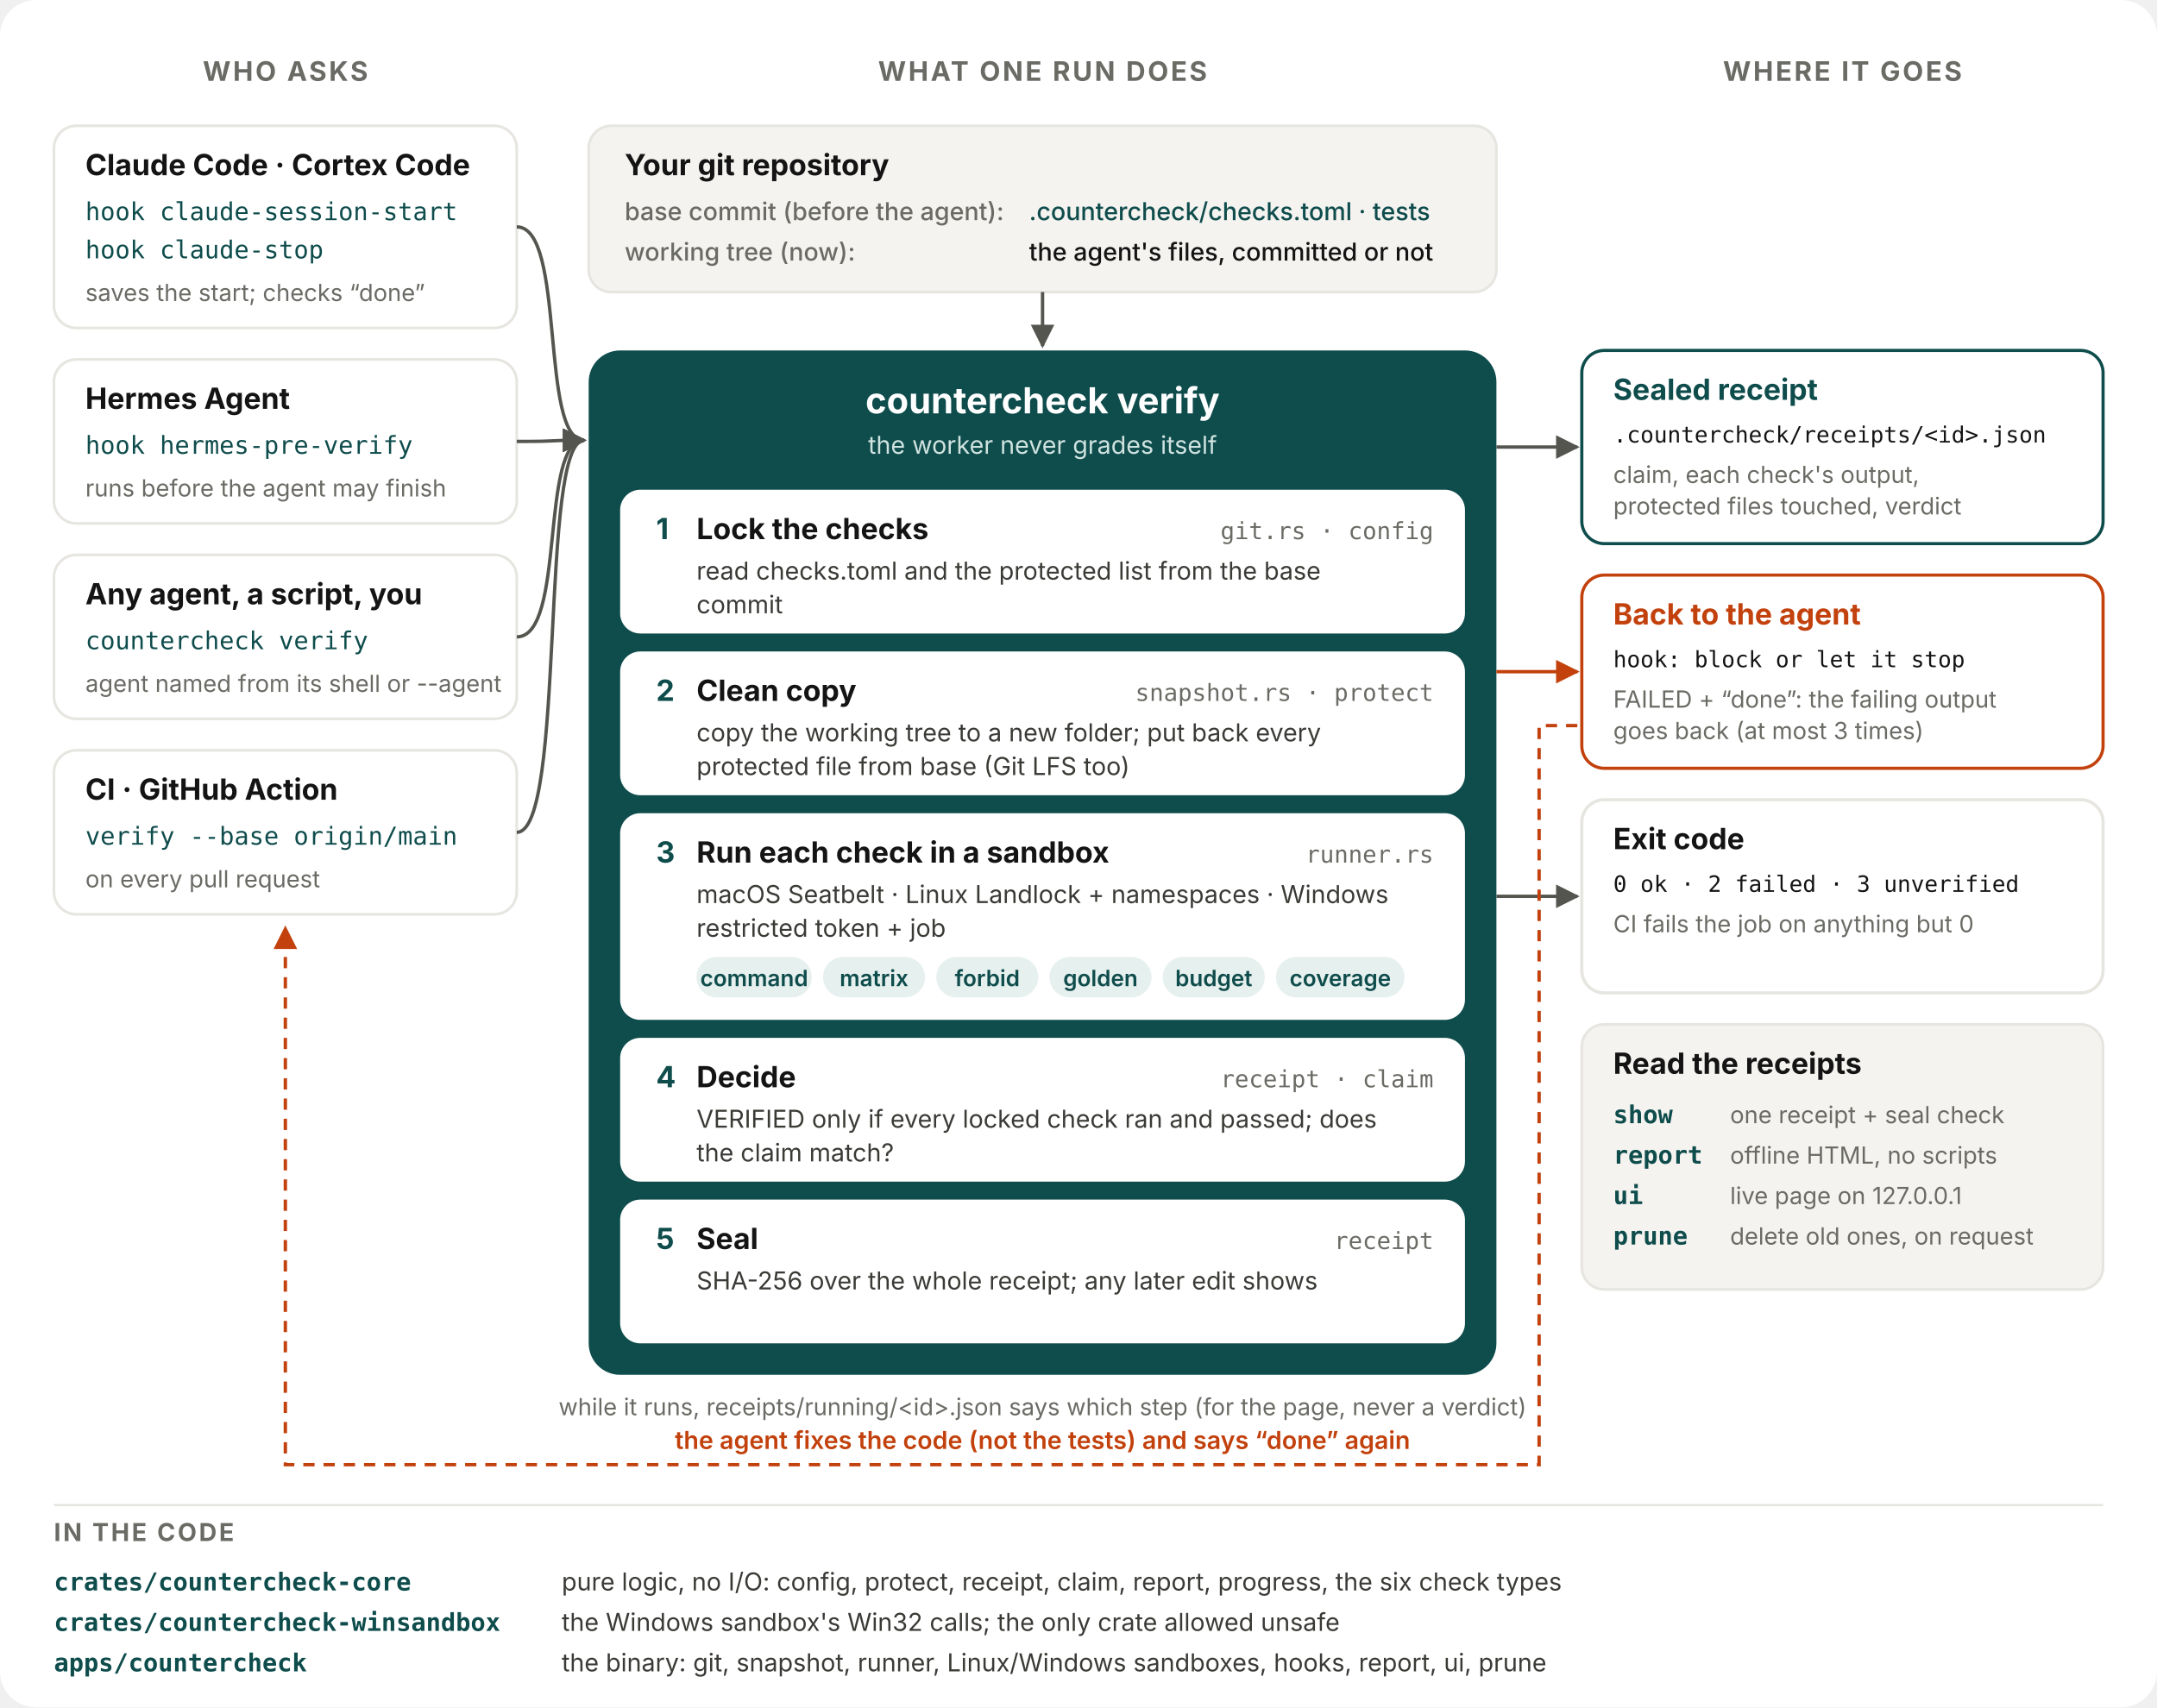
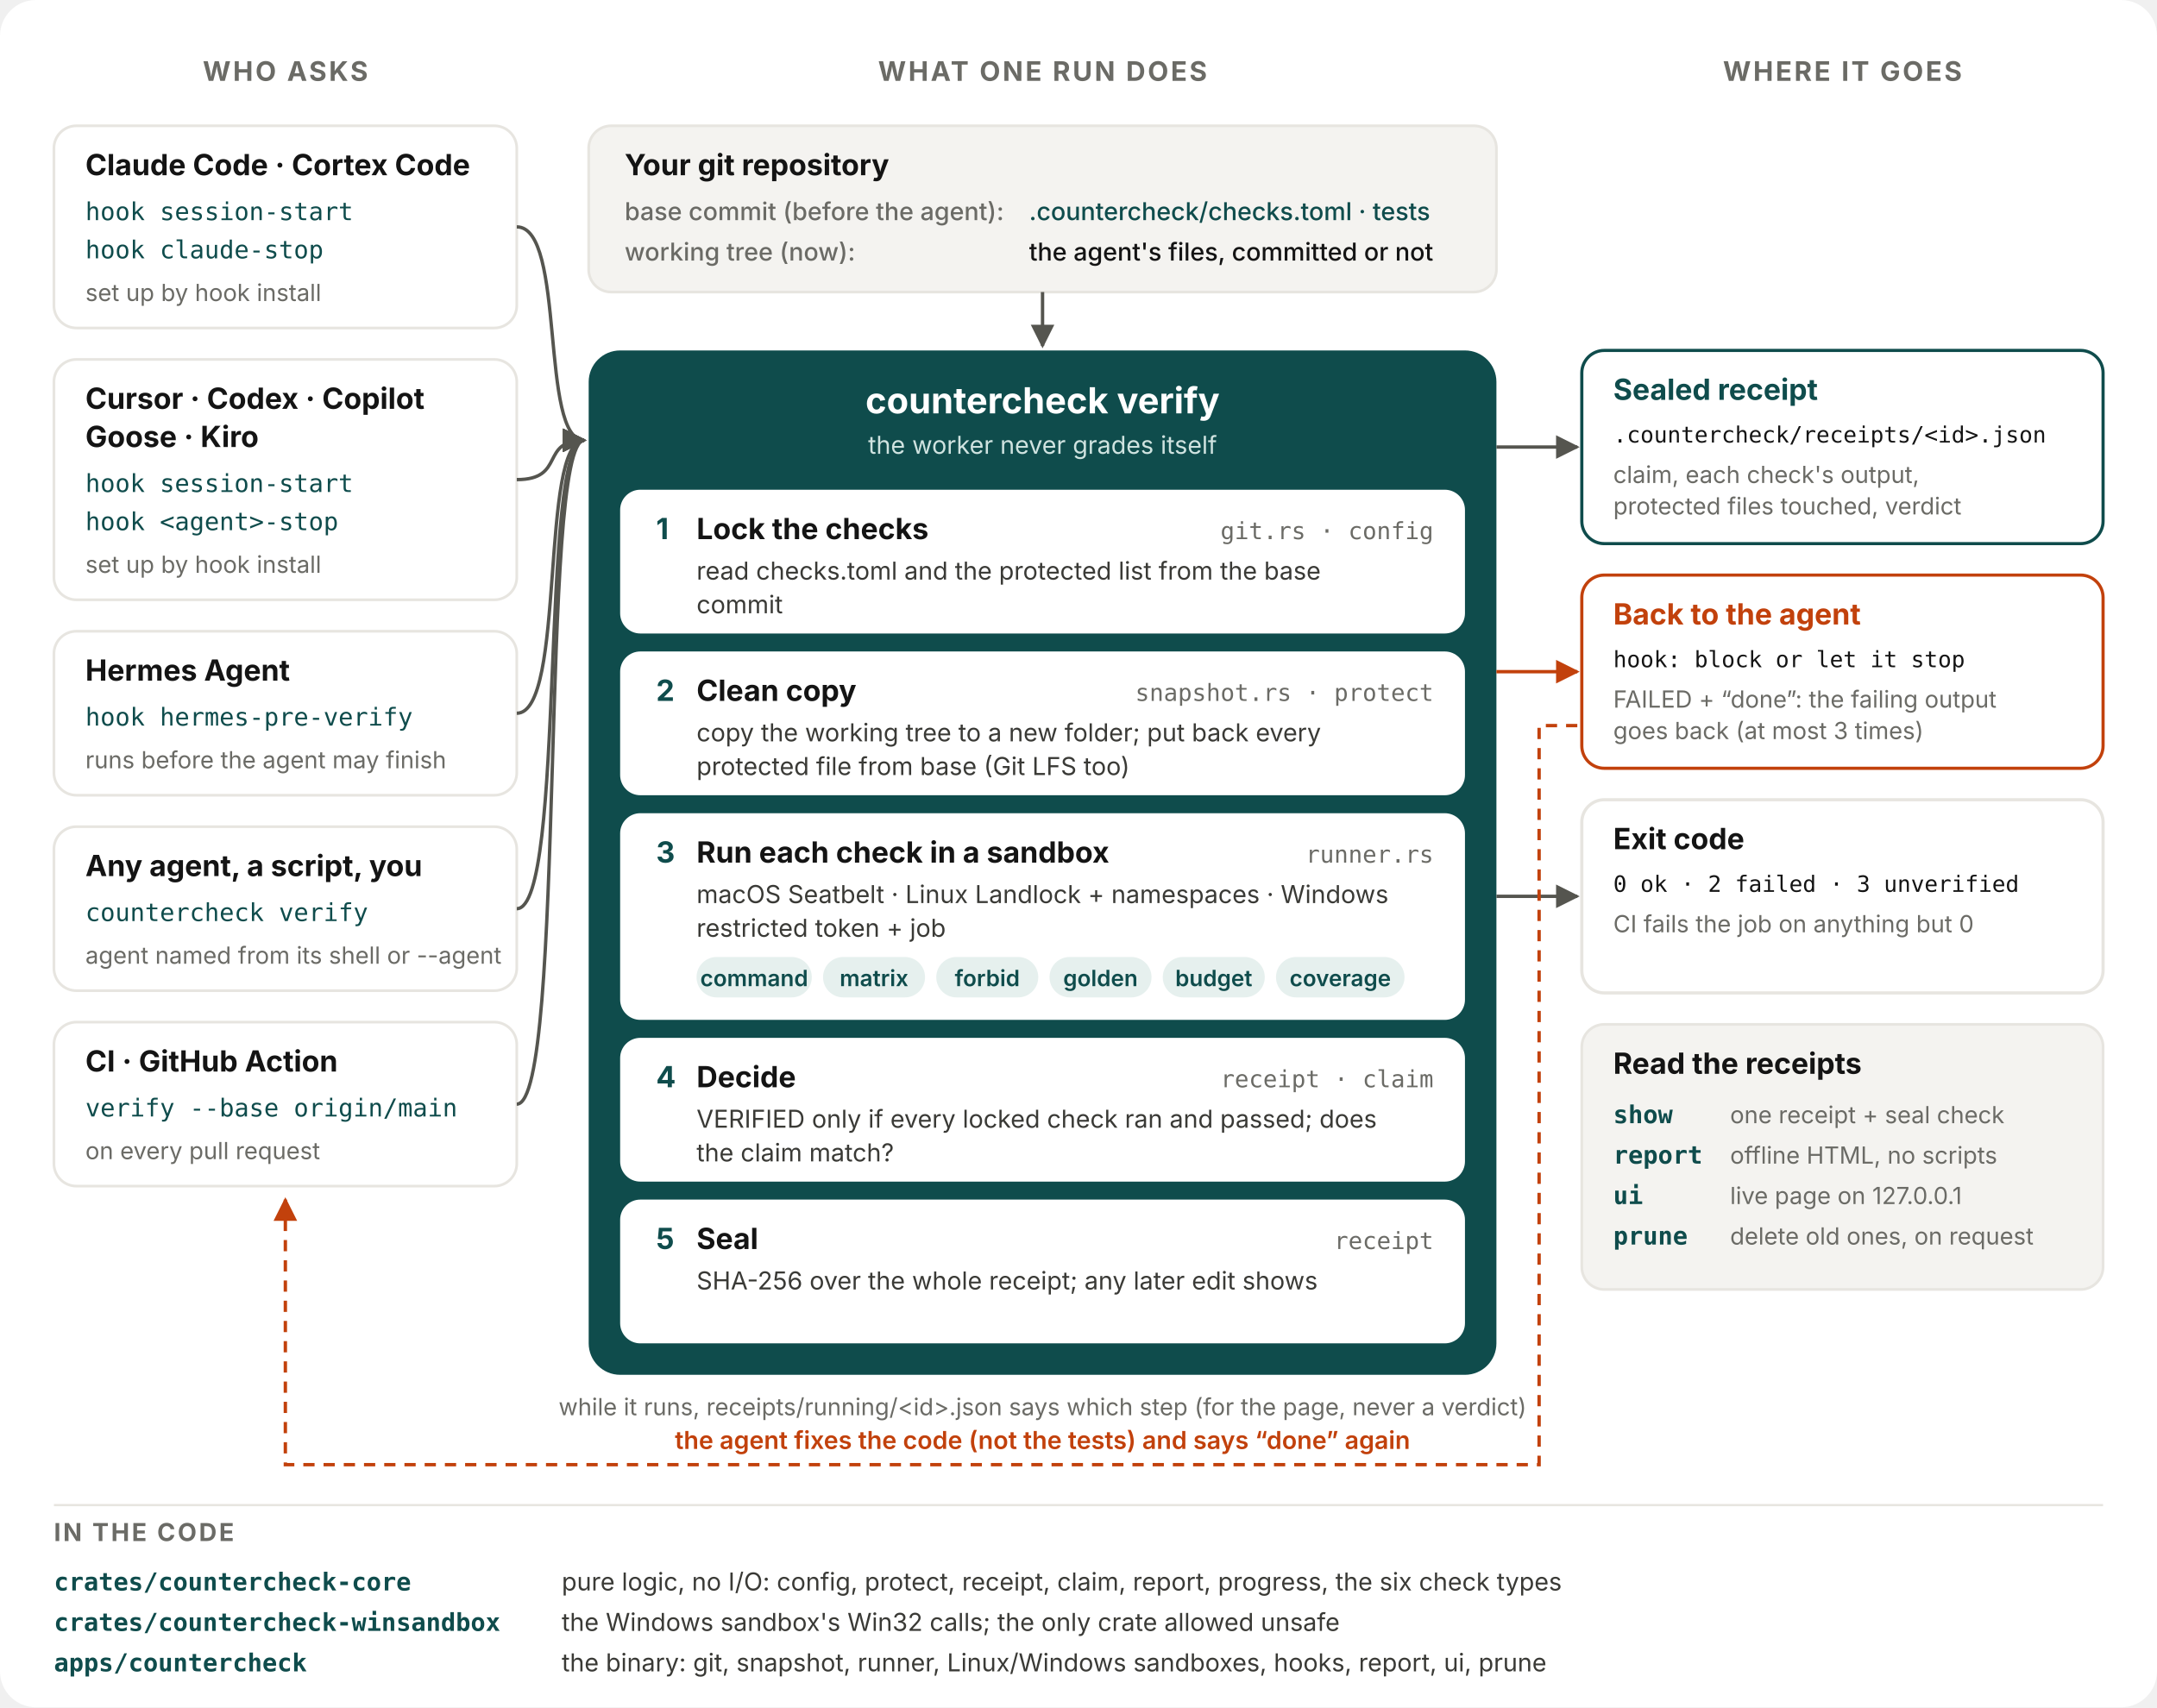
<svg xmlns="http://www.w3.org/2000/svg" width="960" height="760" viewBox="0 0 960 760" font-family="Inter, -apple-system, BlinkMacSystemFont, 'Segoe UI', Helvetica, Arial, sans-serif">
  <defs>
    <marker id="a" viewBox="0 0 10 10" refX="9" refY="5" markerWidth="7" markerHeight="7" orient="auto-start-reverse">
      <path d="M0,0 L10,5 L0,10 z" fill="#55554F" />
    </marker>
    <marker id="ac" viewBox="0 0 10 10" refX="9" refY="5" markerWidth="7" markerHeight="7" orient="auto-start-reverse">
      <path d="M0,0 L10,5 L0,10 z" fill="#C2410C" />
    </marker>
  </defs>
  <rect width="960" height="760" rx="16" fill="#FFFFFF" />
  <text x="127.0" y="36" font-size="12" font-weight="700" fill="#6B6B66" text-anchor="middle" letter-spacing="1">WHO ASKS</text>
  <text x="464.0" y="36" font-size="12" font-weight="700" fill="#6B6B66" text-anchor="middle" letter-spacing="1">WHAT ONE RUN DOES</text>
  <text x="820.0" y="36" font-size="12" font-weight="700" fill="#6B6B66" text-anchor="middle" letter-spacing="1">WHERE IT GOES</text>
  <rect x="24" y="56" width="206" height="90" rx="10" fill="#FFFFFF" stroke="#E7E5E0" stroke-width="1.2" />
  <text x="38" y="78" font-size="13" font-weight="650" fill="#141414" text-anchor="start">Claude Code · Cortex Code</text>
-   <text x="38" y="98" font-size="11" font-weight="500" fill="#0F4C4C" text-anchor="start" font-family="'JetBrains Mono', ui-monospace, SFMono-Regular, Menlo, Consolas, monospace">hook claude-session-start</text>
+   <text x="38" y="98" font-size="11" font-weight="500" fill="#0F4C4C" text-anchor="start" font-family="'JetBrains Mono', ui-monospace, SFMono-Regular, Menlo, Consolas, monospace">hook session-start</text>
  <text x="38" y="115" font-size="11" font-weight="500" fill="#0F4C4C" text-anchor="start" font-family="'JetBrains Mono', ui-monospace, SFMono-Regular, Menlo, Consolas, monospace">hook claude-stop</text>
-   <text x="38" y="134" font-size="10.5" font-weight="400" fill="#6B6B66" text-anchor="start">saves the start; checks “done”</text>
-   <rect x="24" y="160" width="206" height="73" rx="10" fill="#FFFFFF" stroke="#E7E5E0" stroke-width="1.2" />
-   <text x="38" y="182" font-size="13" font-weight="650" fill="#141414" text-anchor="start">Hermes Agent</text>
-   <text x="38" y="202" font-size="11" font-weight="500" fill="#0F4C4C" text-anchor="start" font-family="'JetBrains Mono', ui-monospace, SFMono-Regular, Menlo, Consolas, monospace">hook hermes-pre-verify</text>
-   <text x="38" y="221" font-size="10.5" font-weight="400" fill="#6B6B66" text-anchor="start">runs before the agent may finish</text>
-   <rect x="24" y="247" width="206" height="73" rx="10" fill="#FFFFFF" stroke="#E7E5E0" stroke-width="1.2" />
-   <text x="38" y="269" font-size="13" font-weight="650" fill="#141414" text-anchor="start">Any agent, a script, you</text>
-   <text x="38" y="289" font-size="11" font-weight="500" fill="#0F4C4C" text-anchor="start" font-family="'JetBrains Mono', ui-monospace, SFMono-Regular, Menlo, Consolas, monospace">countercheck verify</text>
-   <text x="38" y="308" font-size="10.5" font-weight="400" fill="#6B6B66" text-anchor="start">agent named from its shell or --agent</text>
-   <rect x="24" y="334" width="206" height="73" rx="10" fill="#FFFFFF" stroke="#E7E5E0" stroke-width="1.2" />
-   <text x="38" y="356" font-size="13" font-weight="650" fill="#141414" text-anchor="start">CI · GitHub Action</text>
-   <text x="38" y="376" font-size="11" font-weight="500" fill="#0F4C4C" text-anchor="start" font-family="'JetBrains Mono', ui-monospace, SFMono-Regular, Menlo, Consolas, monospace">verify --base origin/main</text>
-   <text x="38" y="395" font-size="10.5" font-weight="400" fill="#6B6B66" text-anchor="start">on every pull request</text>
+   <text x="38" y="134" font-size="10.5" font-weight="400" fill="#6B6B66" text-anchor="start">set up by hook install</text>
+   <rect x="24" y="160" width="206" height="107" rx="10" fill="#FFFFFF" stroke="#E7E5E0" stroke-width="1.2" />
+   <text x="38" y="182" font-size="13" font-weight="650" fill="#141414" text-anchor="start">Cursor · Codex · Copilot</text>
+   <text x="38" y="199" font-size="13" font-weight="650" fill="#141414" text-anchor="start">Goose · Kiro</text>
+   <text x="38" y="219" font-size="11" font-weight="500" fill="#0F4C4C" text-anchor="start" font-family="'JetBrains Mono', ui-monospace, SFMono-Regular, Menlo, Consolas, monospace">hook session-start</text>
+   <text x="38" y="236" font-size="11" font-weight="500" fill="#0F4C4C" text-anchor="start" font-family="'JetBrains Mono', ui-monospace, SFMono-Regular, Menlo, Consolas, monospace">hook &lt;agent&gt;-stop</text>
+   <text x="38" y="255" font-size="10.5" font-weight="400" fill="#6B6B66" text-anchor="start">set up by hook install</text>
+   <rect x="24" y="281" width="206" height="73" rx="10" fill="#FFFFFF" stroke="#E7E5E0" stroke-width="1.2" />
+   <text x="38" y="303" font-size="13" font-weight="650" fill="#141414" text-anchor="start">Hermes Agent</text>
+   <text x="38" y="323" font-size="11" font-weight="500" fill="#0F4C4C" text-anchor="start" font-family="'JetBrains Mono', ui-monospace, SFMono-Regular, Menlo, Consolas, monospace">hook hermes-pre-verify</text>
+   <text x="38" y="342" font-size="10.5" font-weight="400" fill="#6B6B66" text-anchor="start">runs before the agent may finish</text>
+   <rect x="24" y="368" width="206" height="73" rx="10" fill="#FFFFFF" stroke="#E7E5E0" stroke-width="1.2" />
+   <text x="38" y="390" font-size="13" font-weight="650" fill="#141414" text-anchor="start">Any agent, a script, you</text>
+   <text x="38" y="410" font-size="11" font-weight="500" fill="#0F4C4C" text-anchor="start" font-family="'JetBrains Mono', ui-monospace, SFMono-Regular, Menlo, Consolas, monospace">countercheck verify</text>
+   <text x="38" y="429" font-size="10.5" font-weight="400" fill="#6B6B66" text-anchor="start">agent named from its shell or --agent</text>
+   <rect x="24" y="455" width="206" height="73" rx="10" fill="#FFFFFF" stroke="#E7E5E0" stroke-width="1.2" />
+   <text x="38" y="477" font-size="13" font-weight="650" fill="#141414" text-anchor="start">CI · GitHub Action</text>
+   <text x="38" y="497" font-size="11" font-weight="500" fill="#0F4C4C" text-anchor="start" font-family="'JetBrains Mono', ui-monospace, SFMono-Regular, Menlo, Consolas, monospace">verify --base origin/main</text>
+   <text x="38" y="516" font-size="10.5" font-weight="400" fill="#6B6B66" text-anchor="start">on every pull request</text>
  <rect x="262" y="56" width="404" height="74" rx="10" fill="#F4F3F0" stroke="#E7E5E0" stroke-width="1.2" />
  <text x="278" y="78" font-size="13" font-weight="650" fill="#141414" text-anchor="start">Your git repository</text>
  <text x="278" y="98" font-size="11" font-weight="500" fill="#6B6B66" text-anchor="start">base commit (before the agent):</text>
  <text x="458" y="98" font-size="11" font-weight="500" fill="#0F4C4C" text-anchor="start">.countercheck/checks.toml · tests</text>
  <text x="278" y="116" font-size="11" font-weight="500" fill="#6B6B66" text-anchor="start">working tree (now):</text>
  <text x="458" y="116" font-size="11" font-weight="500" fill="#141414" text-anchor="start">the agent's files, committed or not</text>
  <rect x="262" y="156" width="404" height="456" rx="14" fill="#0F4C4C" stroke="#0F4C4C" stroke-width="0" />
  <text x="464.0" y="184" font-size="16" font-weight="700" fill="#FFFFFF" text-anchor="middle">countercheck verify</text>
  <text x="464.0" y="202" font-size="11" font-weight="400" fill="#CFE3E0" text-anchor="middle">the worker never grades itself</text>
  <rect x="276" y="218" width="376" height="64" rx="9" fill="#FFFFFF" stroke="#FFFFFF" stroke-width="0" />
  <text x="292" y="240" font-size="13" font-weight="700" fill="#0F4C4C" text-anchor="start">1</text>
  <text x="310" y="240" font-size="13" font-weight="650" fill="#141414" text-anchor="start">Lock the checks</text>
  <text x="638" y="240" font-size="10.5" font-weight="500" fill="#6B6B66" text-anchor="end" font-family="'JetBrains Mono', ui-monospace, SFMono-Regular, Menlo, Consolas, monospace">git.rs · config</text>
  <text x="310" y="258" font-size="11" font-weight="400" fill="#3A3A36" text-anchor="start">read checks.toml and the protected list from the base</text>
  <text x="310" y="273" font-size="11" font-weight="400" fill="#3A3A36" text-anchor="start">commit</text>
  <rect x="276" y="290" width="376" height="64" rx="9" fill="#FFFFFF" stroke="#FFFFFF" stroke-width="0" />
  <text x="292" y="312" font-size="13" font-weight="700" fill="#0F4C4C" text-anchor="start">2</text>
  <text x="310" y="312" font-size="13" font-weight="650" fill="#141414" text-anchor="start">Clean copy</text>
  <text x="638" y="312" font-size="10.5" font-weight="500" fill="#6B6B66" text-anchor="end" font-family="'JetBrains Mono', ui-monospace, SFMono-Regular, Menlo, Consolas, monospace">snapshot.rs · protect</text>
  <text x="310" y="330" font-size="11" font-weight="400" fill="#3A3A36" text-anchor="start">copy the working tree to a new folder; put back every</text>
  <text x="310" y="345" font-size="11" font-weight="400" fill="#3A3A36" text-anchor="start">protected file from base (Git LFS too)</text>
  <rect x="276" y="362" width="376" height="92" rx="9" fill="#FFFFFF" stroke="#FFFFFF" stroke-width="0" />
  <text x="292" y="384" font-size="13" font-weight="700" fill="#0F4C4C" text-anchor="start">3</text>
  <text x="310" y="384" font-size="13" font-weight="650" fill="#141414" text-anchor="start">Run each check in a sandbox</text>
  <text x="638" y="384" font-size="10.5" font-weight="500" fill="#6B6B66" text-anchor="end" font-family="'JetBrains Mono', ui-monospace, SFMono-Regular, Menlo, Consolas, monospace">runner.rs</text>
  <text x="310" y="402" font-size="11" font-weight="400" fill="#3A3A36" text-anchor="start">macOS Seatbelt · Linux Landlock + namespaces · Windows</text>
  <text x="310" y="417" font-size="11" font-weight="400" fill="#3A3A36" text-anchor="start">restricted token + job</text>
  <rect x="310" y="426" width="51.3" height="18" rx="9" fill="#E6F0EE" stroke="#E6F0EE" stroke-width="0" />
  <text x="335.65" y="439" font-size="10" font-weight="600" fill="#0F4C4C" text-anchor="middle">command</text>
  <rect x="366.3" y="426" width="45.4" height="18" rx="9" fill="#E6F0EE" stroke="#E6F0EE" stroke-width="0" />
  <text x="389.0" y="439" font-size="10" font-weight="600" fill="#0F4C4C" text-anchor="middle">matrix</text>
  <rect x="416.7" y="426" width="45.4" height="18" rx="9" fill="#E6F0EE" stroke="#E6F0EE" stroke-width="0" />
  <text x="439.4" y="439" font-size="10" font-weight="600" fill="#0F4C4C" text-anchor="middle">forbid</text>
  <rect x="467.1" y="426" width="45.4" height="18" rx="9" fill="#E6F0EE" stroke="#E6F0EE" stroke-width="0" />
  <text x="489.8" y="439" font-size="10" font-weight="600" fill="#0F4C4C" text-anchor="middle">golden</text>
  <rect x="517.5" y="426" width="45.4" height="18" rx="9" fill="#E6F0EE" stroke="#E6F0EE" stroke-width="0" />
  <text x="540.2" y="439" font-size="10" font-weight="600" fill="#0F4C4C" text-anchor="middle">budget</text>
  <rect x="567.9" y="426" width="57.2" height="18" rx="9" fill="#E6F0EE" stroke="#E6F0EE" stroke-width="0" />
  <text x="596.5" y="439" font-size="10" font-weight="600" fill="#0F4C4C" text-anchor="middle">coverage</text>
  <rect x="276" y="462" width="376" height="64" rx="9" fill="#FFFFFF" stroke="#FFFFFF" stroke-width="0" />
  <text x="292" y="484" font-size="13" font-weight="700" fill="#0F4C4C" text-anchor="start">4</text>
  <text x="310" y="484" font-size="13" font-weight="650" fill="#141414" text-anchor="start">Decide</text>
  <text x="638" y="484" font-size="10.5" font-weight="500" fill="#6B6B66" text-anchor="end" font-family="'JetBrains Mono', ui-monospace, SFMono-Regular, Menlo, Consolas, monospace">receipt · claim</text>
  <text x="310" y="502" font-size="11" font-weight="400" fill="#3A3A36" text-anchor="start">VERIFIED only if every locked check ran and passed; does</text>
  <text x="310" y="517" font-size="11" font-weight="400" fill="#3A3A36" text-anchor="start">the claim match?</text>
  <rect x="276" y="534" width="376" height="64" rx="9" fill="#FFFFFF" stroke="#FFFFFF" stroke-width="0" />
  <text x="292" y="556" font-size="13" font-weight="700" fill="#0F4C4C" text-anchor="start">5</text>
  <text x="310" y="556" font-size="13" font-weight="650" fill="#141414" text-anchor="start">Seal</text>
  <text x="638" y="556" font-size="10.5" font-weight="500" fill="#6B6B66" text-anchor="end" font-family="'JetBrains Mono', ui-monospace, SFMono-Regular, Menlo, Consolas, monospace">receipt</text>
  <text x="310" y="574" font-size="11" font-weight="400" fill="#3A3A36" text-anchor="start">SHA-256 over the whole receipt; any later edit shows</text>
  <path d="M464.0 130 V154" fill="none" stroke="#55554F" stroke-width="1.5" marker-end="url(#a)" />
  <path d="M230 101.0 C252 101.0, 240 196, 260 196" fill="none" stroke="#55554F" stroke-width="1.5" marker-end="url(#a)" />
-   <path d="M230 196.5 C252 196.5, 240 196, 260 196" fill="none" stroke="#55554F" stroke-width="1.5" marker-end="url(#a)" />
-   <path d="M230 283.5 C252 283.5, 240 196, 260 196" fill="none" stroke="#55554F" stroke-width="1.5" marker-end="url(#a)" />
-   <path d="M230 370.5 C252 370.5, 240 196, 260 196" fill="none" stroke="#55554F" stroke-width="1.5" marker-end="url(#a)" />
+   <path d="M230 213.5 C252 213.5, 240 196, 260 196" fill="none" stroke="#55554F" stroke-width="1.5" marker-end="url(#a)" />
+   <path d="M230 317.5 C252 317.5, 240 196, 260 196" fill="none" stroke="#55554F" stroke-width="1.5" marker-end="url(#a)" />
+   <path d="M230 404.5 C252 404.5, 240 196, 260 196" fill="none" stroke="#55554F" stroke-width="1.5" marker-end="url(#a)" />
+   <path d="M230 491.5 C252 491.5, 240 196, 260 196" fill="none" stroke="#55554F" stroke-width="1.5" marker-end="url(#a)" />
  <text x="464.0" y="630" font-size="10.5" font-weight="400" fill="#6B6B66" text-anchor="middle">while it runs, receipts/running/&lt;id&gt;.json says which step (for the page, never a verdict)</text>
  <rect x="704" y="156" width="232" height="86" rx="10" fill="#FFFFFF" stroke="#0F4C4C" stroke-width="1.4" />
  <text x="718" y="178" font-size="13" font-weight="650" fill="#0F4C4C" text-anchor="start">Sealed receipt</text>
  <text x="718" y="197" font-size="10" font-weight="500" fill="#141414" text-anchor="start" font-family="'JetBrains Mono', ui-monospace, SFMono-Regular, Menlo, Consolas, monospace">.countercheck/receipts/&lt;id&gt;.json</text>
  <text x="718" y="215" font-size="10.5" font-weight="400" fill="#6B6B66" text-anchor="start">claim, each check's output,</text>
  <text x="718" y="229" font-size="10.5" font-weight="400" fill="#6B6B66" text-anchor="start">protected files touched, verdict</text>
  <rect x="704" y="256" width="232" height="86" rx="10" fill="#FFFFFF" stroke="#C2410C" stroke-width="1.4" />
  <text x="718" y="278" font-size="13" font-weight="650" fill="#C2410C" text-anchor="start">Back to the agent</text>
  <text x="718" y="297" font-size="10" font-weight="500" fill="#141414" text-anchor="start" font-family="'JetBrains Mono', ui-monospace, SFMono-Regular, Menlo, Consolas, monospace">hook: block or let it stop</text>
  <text x="718" y="315" font-size="10.5" font-weight="400" fill="#6B6B66" text-anchor="start">FAILED + “done”: the failing output</text>
  <text x="718" y="329" font-size="10.5" font-weight="400" fill="#6B6B66" text-anchor="start">goes back (at most 3 times)</text>
  <rect x="704" y="356" width="232" height="86" rx="10" fill="#FFFFFF" stroke="#E7E5E0" stroke-width="1.4" />
  <text x="718" y="378" font-size="13" font-weight="650" fill="#141414" text-anchor="start">Exit code</text>
  <text x="718" y="397" font-size="10" font-weight="500" fill="#141414" text-anchor="start" font-family="'JetBrains Mono', ui-monospace, SFMono-Regular, Menlo, Consolas, monospace">0 ok · 2 failed · 3 unverified</text>
  <text x="718" y="415" font-size="10.5" font-weight="400" fill="#6B6B66" text-anchor="start">CI fails the job on anything but 0</text>
  <path d="M666 199.0 H702" fill="none" stroke="#55554F" stroke-width="1.5" marker-end="url(#a)" />
  <path d="M666 299.0 H702" fill="none" stroke="#C2410C" stroke-width="1.5" marker-end="url(#ac)" />
  <path d="M666 399.0 H702" fill="none" stroke="#55554F" stroke-width="1.5" marker-end="url(#a)" />
  <rect x="704" y="456" width="232" height="118" rx="10" fill="#F4F3F0" stroke="#E7E5E0" stroke-width="1.2" />
  <text x="718" y="478" font-size="13" font-weight="650" fill="#141414" text-anchor="start">Read the receipts</text>
  <text x="718" y="500" font-size="11" font-weight="600" fill="#0F4C4C" text-anchor="start" font-family="'JetBrains Mono', ui-monospace, SFMono-Regular, Menlo, Consolas, monospace">show</text>
  <text x="770" y="500" font-size="10.5" font-weight="400" fill="#6B6B66" text-anchor="start">one receipt + seal check</text>
  <text x="718" y="518" font-size="11" font-weight="600" fill="#0F4C4C" text-anchor="start" font-family="'JetBrains Mono', ui-monospace, SFMono-Regular, Menlo, Consolas, monospace">report</text>
  <text x="770" y="518" font-size="10.5" font-weight="400" fill="#6B6B66" text-anchor="start">offline HTML, no scripts</text>
  <text x="718" y="536" font-size="11" font-weight="600" fill="#0F4C4C" text-anchor="start" font-family="'JetBrains Mono', ui-monospace, SFMono-Regular, Menlo, Consolas, monospace">ui</text>
  <text x="770" y="536" font-size="10.5" font-weight="400" fill="#6B6B66" text-anchor="start">live page on 127.0.0.1</text>
  <text x="718" y="554" font-size="11" font-weight="600" fill="#0F4C4C" text-anchor="start" font-family="'JetBrains Mono', ui-monospace, SFMono-Regular, Menlo, Consolas, monospace">prune</text>
  <text x="770" y="554" font-size="10.5" font-weight="400" fill="#6B6B66" text-anchor="start">delete old ones, on request</text>
-   <path d="M702 323.0 H685 V652 H127.0 V413" fill="none" stroke="#C2410C" stroke-width="1.5" stroke-dasharray="5 4" marker-end="url(#ac)" />
+   <path d="M702 323.0 H685 V652 H127.0 V534" fill="none" stroke="#C2410C" stroke-width="1.5" stroke-dasharray="5 4" marker-end="url(#ac)" />
  <text x="464.0" y="645" font-size="11" font-weight="600" fill="#C2410C" text-anchor="middle">the agent fixes the code (not the tests) and says “done” again</text>
  <line x1="24" y1="670" x2="936" y2="670" stroke="#E7E5E0" />
  <text x="24" y="686" font-size="11" font-weight="700" fill="#6B6B66" text-anchor="start" letter-spacing="1">IN THE CODE</text>
  <text x="24" y="708" font-size="11" font-weight="600" fill="#0F4C4C" text-anchor="start" font-family="'JetBrains Mono', ui-monospace, SFMono-Regular, Menlo, Consolas, monospace">crates/countercheck-core</text>
  <text x="250" y="708" font-size="11" font-weight="400" fill="#3A3A36" text-anchor="start">pure logic, no I/O: config, protect, receipt, claim, report, progress, the six check types</text>
  <text x="24" y="726" font-size="11" font-weight="600" fill="#0F4C4C" text-anchor="start" font-family="'JetBrains Mono', ui-monospace, SFMono-Regular, Menlo, Consolas, monospace">crates/countercheck-winsandbox</text>
  <text x="250" y="726" font-size="11" font-weight="400" fill="#3A3A36" text-anchor="start">the Windows sandbox's Win32 calls; the only crate allowed unsafe</text>
  <text x="24" y="744" font-size="11" font-weight="600" fill="#0F4C4C" text-anchor="start" font-family="'JetBrains Mono', ui-monospace, SFMono-Regular, Menlo, Consolas, monospace">apps/countercheck</text>
  <text x="250" y="744" font-size="11" font-weight="400" fill="#3A3A36" text-anchor="start">the binary: git, snapshot, runner, Linux/Windows sandboxes, hooks, report, ui, prune</text>
</svg>
